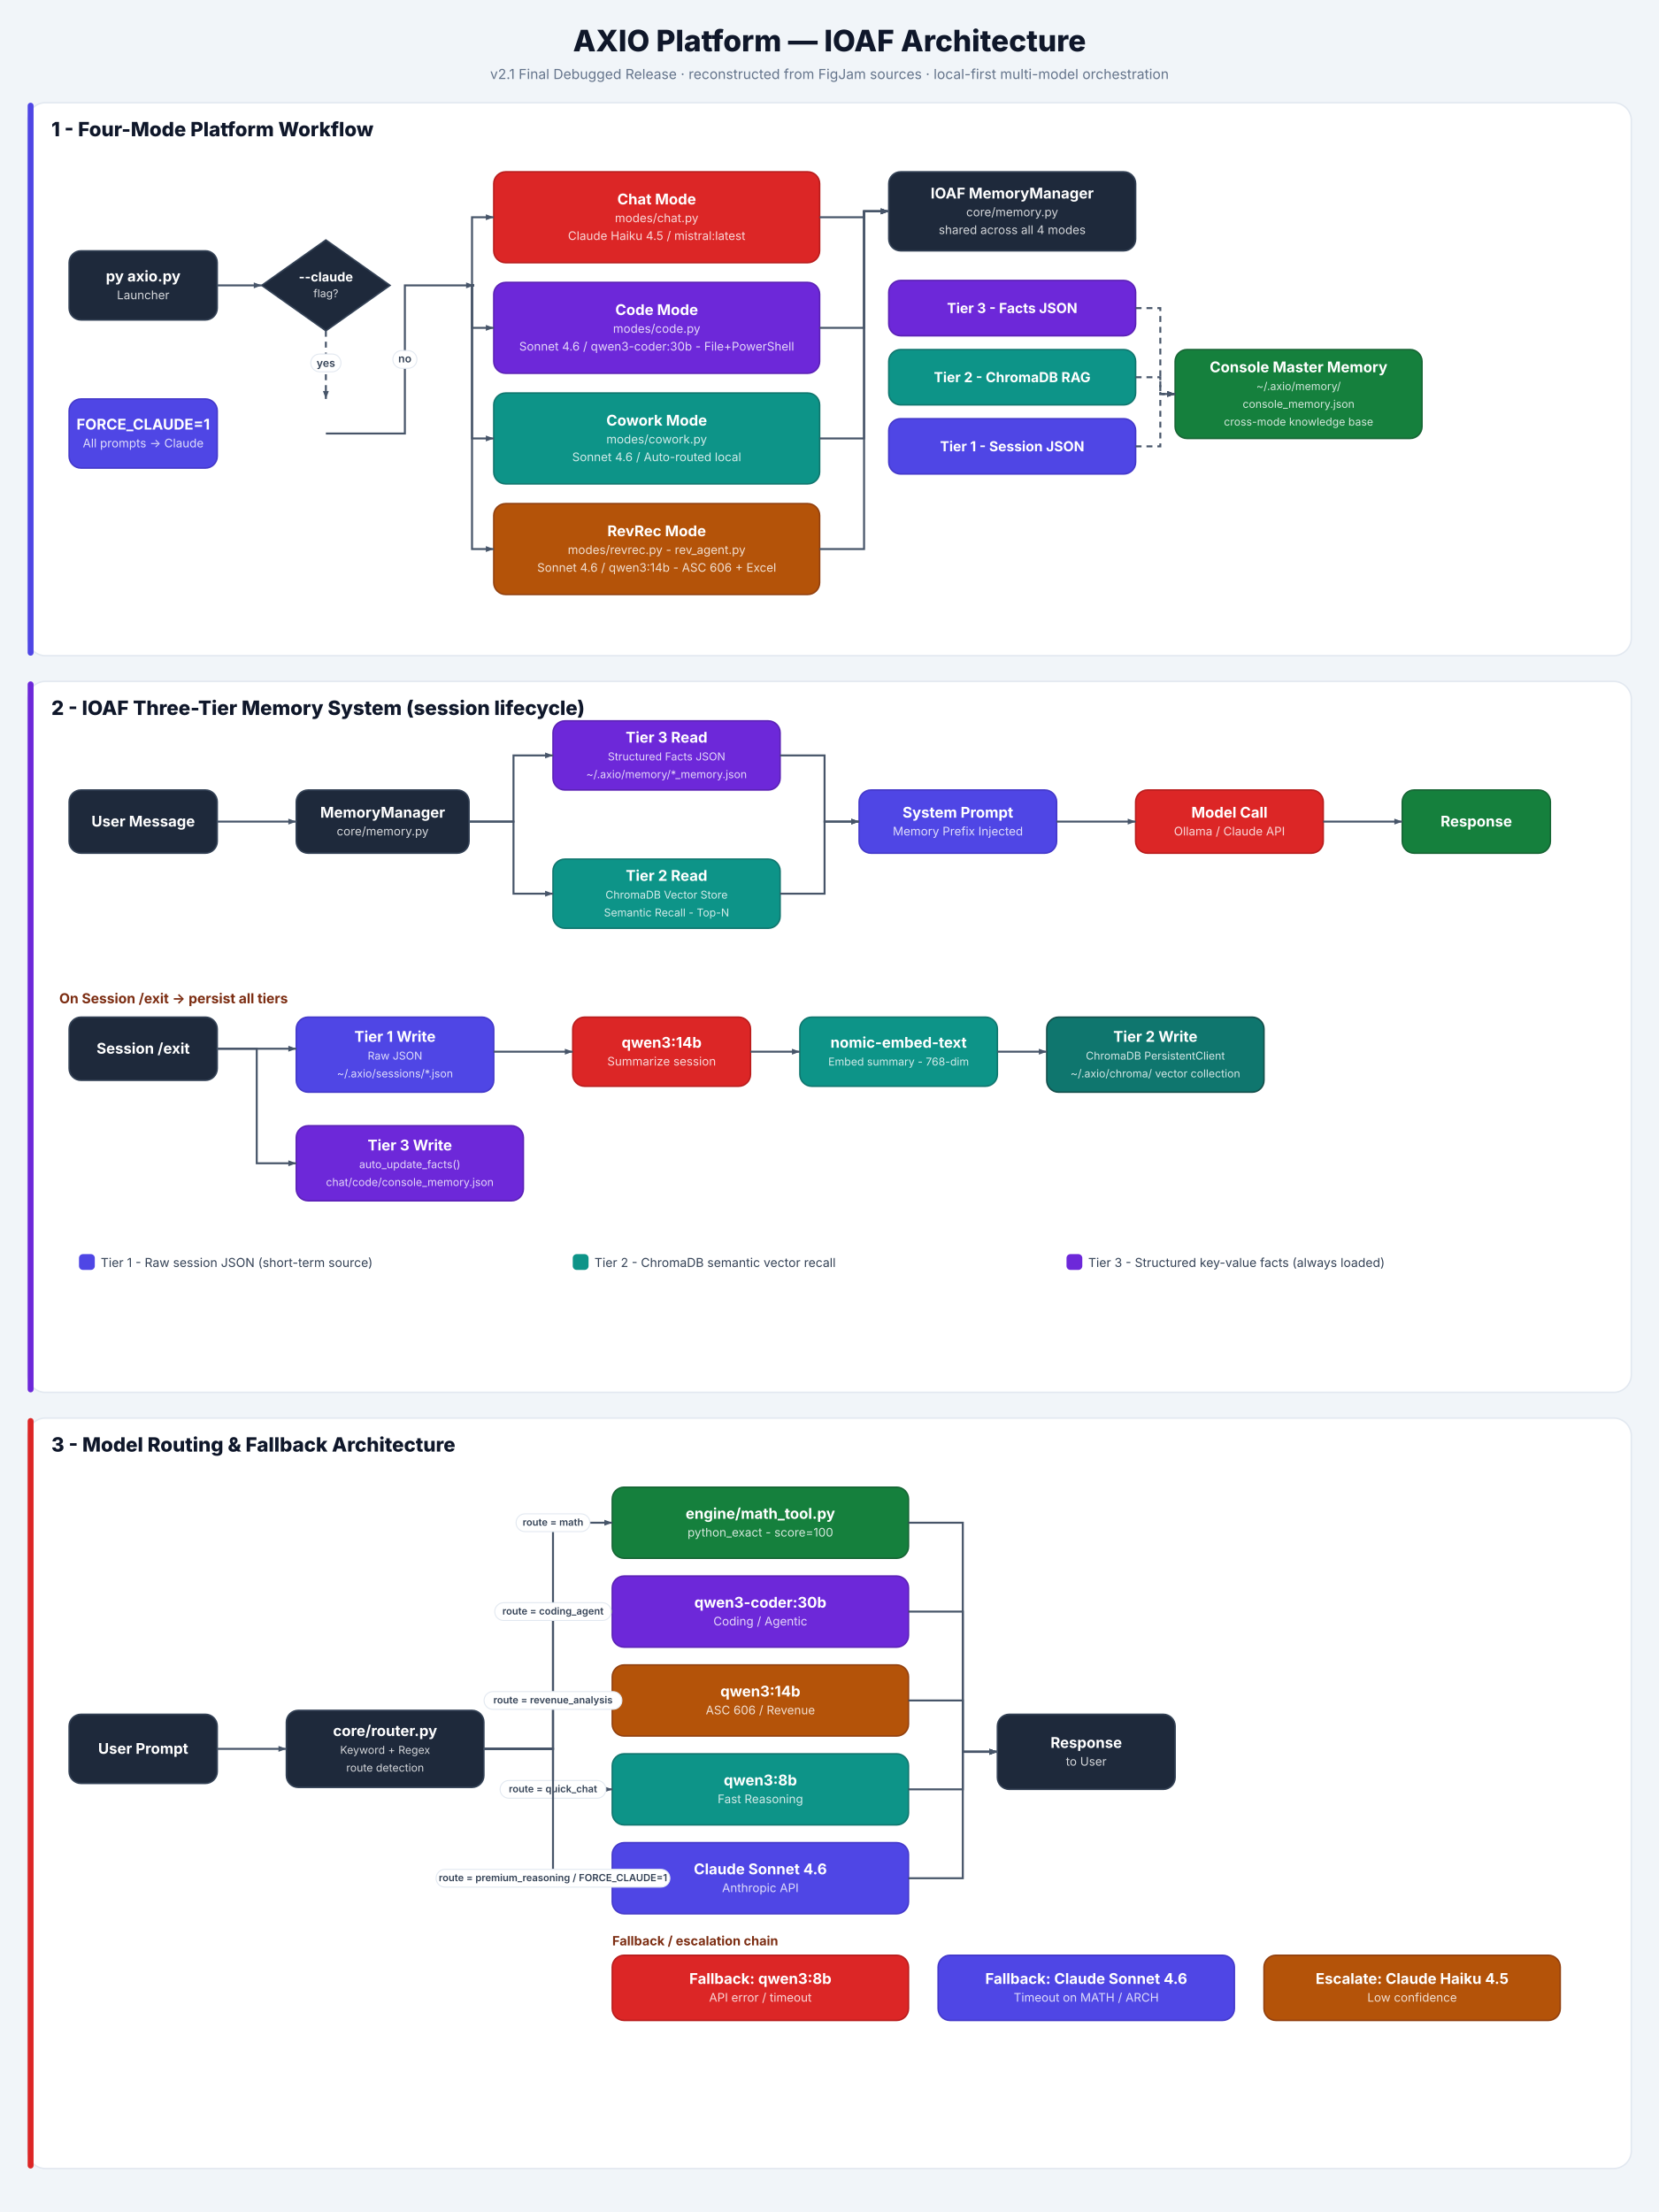
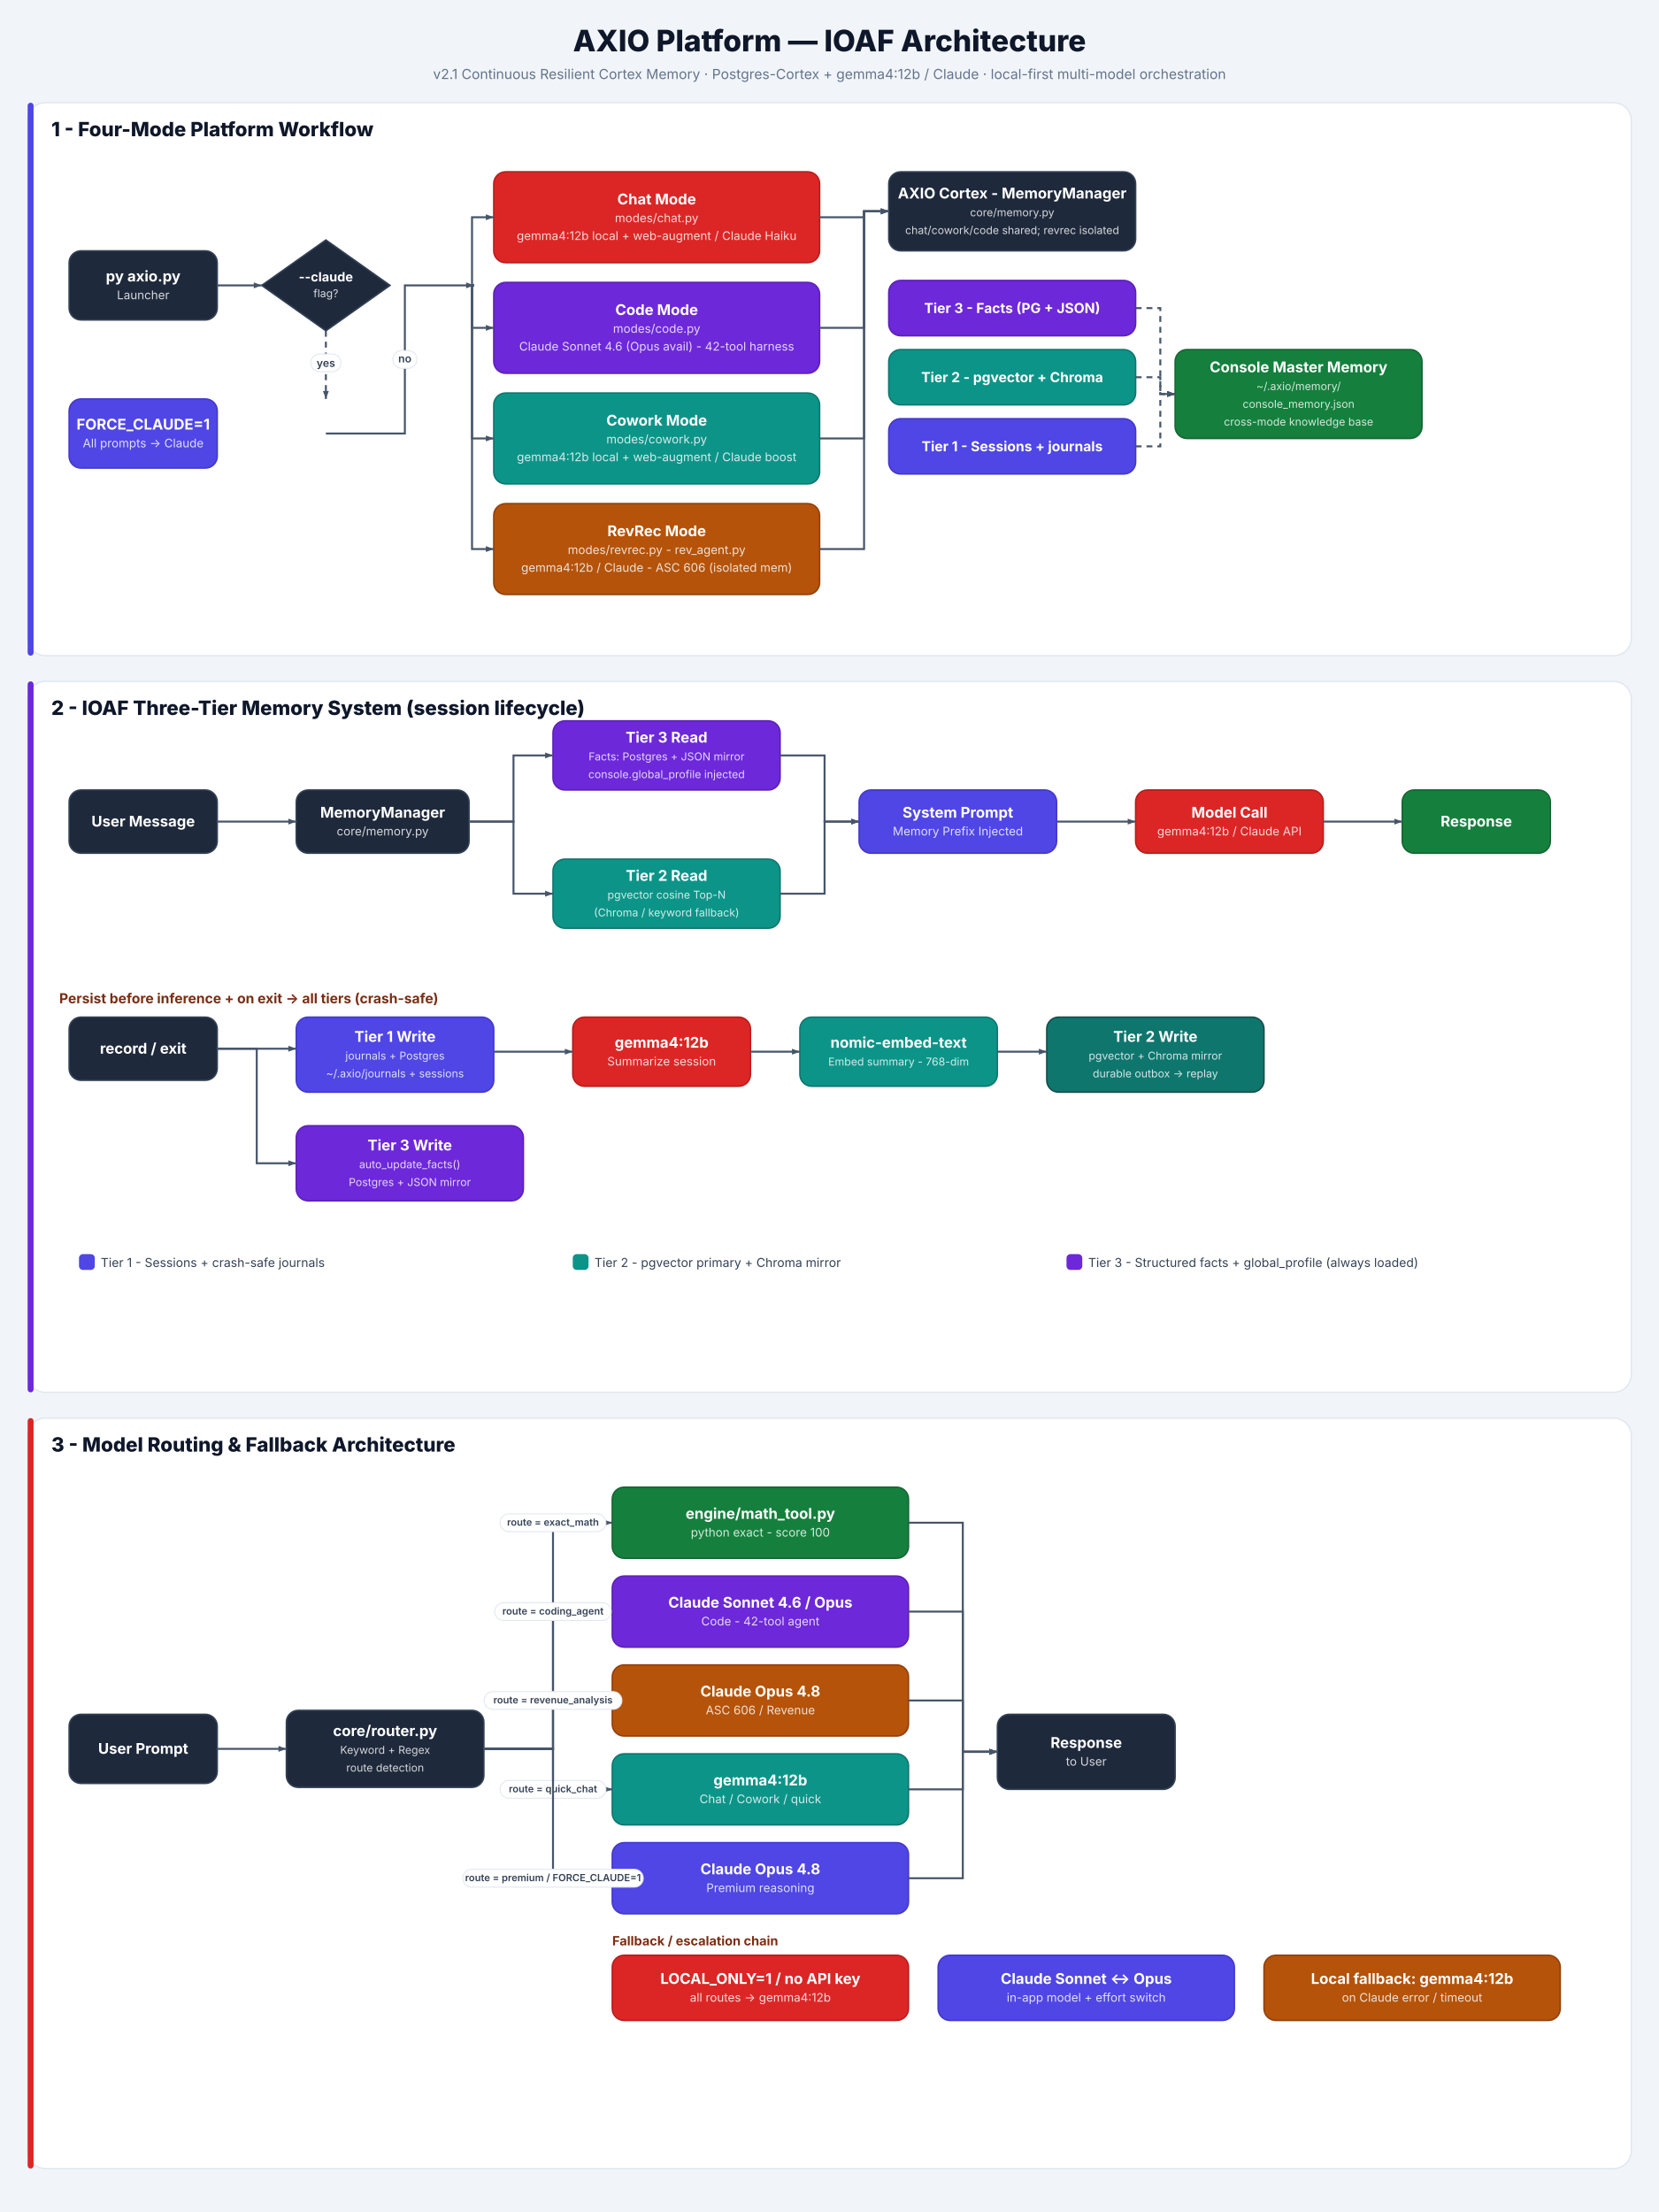
<svg xmlns="http://www.w3.org/2000/svg" viewBox="0 0 1680 2240">
  <defs>
    <marker id="ah" markerWidth="10" markerHeight="10" refX="8" refY="3" orient="auto" markerUnits="userSpaceOnUse">
      <path d="M0,0 L8,3 L0,6 Z" fill="#475569" />
    </marker>
  </defs>
  <rect x="0" y="0" width="1680" height="2240" fill="#f1f5f9" />
  <text x="840.0" y="52" text-anchor="middle" font-family="Inter,sans-serif" font-size="30" font-weight="800" fill="#0f172a">AXIO Platform — IOAF Architecture</text>
-   <text x="840.0" y="80" text-anchor="middle" font-family="Inter,sans-serif" font-size="14" fill="#64748b">v2.1 Final Debugged Release · reconstructed from FigJam sources · local-first multi-model orchestration</text>
+   <text x="840.0" y="80" text-anchor="middle" font-family="Inter,sans-serif" font-size="14" fill="#64748b">v2.1 Continuous Resilient Cortex Memory · Postgres-Cortex + gemma4:12b / Claude · local-first multi-model orchestration</text>
  <rect x="28" y="104" width="1624" height="560" rx="18" fill="#ffffff" stroke="#e2e8f0" stroke-width="1.5" />
  <rect x="28" y="104" width="6" height="560" rx="3" fill="#4f46e5" />
  <text x="52" y="138" font-family="Inter,sans-serif" font-size="20" font-weight="800" fill="#0f172a">1 - Four-Mode Platform Workflow</text>
  <rect x="70" y="254" width="150" height="70" rx="12" fill="#1e293b" stroke="#334155" stroke-width="1.5" />
  <text x="145.0" y="285.0" text-anchor="middle" font-family="Inter,Segoe UI,sans-serif" font-size="15" font-weight="700" fill="#ffffff" opacity="1">py axio.py</text>
  <text x="145.0" y="303.0" text-anchor="middle" font-family="Inter,Segoe UI,sans-serif" font-size="12" font-weight="400" fill="#ffffff" opacity="0.82">Launcher</text>
  <polygon points="330,243.0 395.0,289 330,335.0 265.0,289" fill="#1e293b" stroke="#334155" stroke-width="1.5" />
  <text x="330" y="285.0" text-anchor="middle" font-family="Inter,sans-serif" font-size="13" font-weight="700" fill="#ffffff" opacity="1">--claude</text>
  <text x="330" y="301.0" text-anchor="middle" font-family="Inter,sans-serif" font-size="11" font-weight="400" fill="#ffffff" opacity="0.85">flag?</text>
  <rect x="70" y="404" width="150" height="70" rx="12" fill="#4f46e5" stroke="#4338ca" stroke-width="1.5" />
  <text x="145.0" y="435.0" text-anchor="middle" font-family="Inter,Segoe UI,sans-serif" font-size="15" font-weight="700" fill="#ffffff" opacity="1">FORCE_CLAUDE=1</text>
  <text x="145.0" y="453.0" text-anchor="middle" font-family="Inter,Segoe UI,sans-serif" font-size="12" font-weight="400" fill="#ffffff" opacity="0.82">All prompts -&gt; Claude</text>
  <path d="M220,289 L265,289" fill="none" stroke="#475569" stroke-width="2" marker-end="url(#ah)" />
  <path d="M330,335 L330,404" fill="none" stroke="#475569" stroke-width="2" stroke-dasharray="6 5" marker-end="url(#ah)" />
  <rect x="314.7" y="358.5" width="30.6" height="18" rx="9" fill="#ffffff" stroke="#e2e8f0" />
  <text x="330.0" y="371.5" text-anchor="middle" font-family="Inter,sans-serif" font-size="11" font-weight="600" fill="#334155">yes</text>
  <path d="M330,439 L410,439 L410,289 L480,289" fill="none" stroke="#475569" stroke-width="2" marker-end="url(#ah)" />
  <rect x="397.8" y="355.0" width="24.4" height="18" rx="9" fill="#fff" stroke="#e2e8f0" />
  <text x="410" y="367.0" text-anchor="middle" font-family="Inter,sans-serif" font-size="11" font-weight="600" fill="#334155">no</text>
  <rect x="500" y="174" width="330" height="92" rx="12" fill="#dc2626" stroke="#b91c1c" stroke-width="1.5" />
  <text x="665.0" y="207.0" text-anchor="middle" font-family="Inter,Segoe UI,sans-serif" font-size="15" font-weight="700" fill="#ffffff" opacity="1">Chat Mode</text>
  <text x="665.0" y="225.0" text-anchor="middle" font-family="Inter,Segoe UI,sans-serif" font-size="12" font-weight="400" fill="#ffffff" opacity="0.82">modes/chat.py</text>
-   <text x="665.0" y="243.0" text-anchor="middle" font-family="Inter,Segoe UI,sans-serif" font-size="12" font-weight="400" fill="#ffffff" opacity="0.82">Claude Haiku 4.5 / mistral:latest</text>
+   <text x="665.0" y="243.0" text-anchor="middle" font-family="Inter,Segoe UI,sans-serif" font-size="12" font-weight="400" fill="#ffffff" opacity="0.82">gemma4:12b local + web-augment / Claude Haiku</text>
  <rect x="500" y="286" width="330" height="92" rx="12" fill="#6d28d9" stroke="#5b21b6" stroke-width="1.5" />
  <text x="665.0" y="319.0" text-anchor="middle" font-family="Inter,Segoe UI,sans-serif" font-size="15" font-weight="700" fill="#ffffff" opacity="1">Code Mode</text>
  <text x="665.0" y="337.0" text-anchor="middle" font-family="Inter,Segoe UI,sans-serif" font-size="12" font-weight="400" fill="#ffffff" opacity="0.82">modes/code.py</text>
-   <text x="665.0" y="355.0" text-anchor="middle" font-family="Inter,Segoe UI,sans-serif" font-size="12" font-weight="400" fill="#ffffff" opacity="0.82">Sonnet 4.6 / qwen3-coder:30b - File+PowerShell</text>
+   <text x="665.0" y="355.0" text-anchor="middle" font-family="Inter,Segoe UI,sans-serif" font-size="12" font-weight="400" fill="#ffffff" opacity="0.82">Claude Sonnet 4.6 (Opus avail) - 42-tool harness</text>
  <rect x="500" y="398" width="330" height="92" rx="12" fill="#0d9488" stroke="#0f766e" stroke-width="1.5" />
  <text x="665.0" y="431.0" text-anchor="middle" font-family="Inter,Segoe UI,sans-serif" font-size="15" font-weight="700" fill="#ffffff" opacity="1">Cowork Mode</text>
  <text x="665.0" y="449.0" text-anchor="middle" font-family="Inter,Segoe UI,sans-serif" font-size="12" font-weight="400" fill="#ffffff" opacity="0.82">modes/cowork.py</text>
-   <text x="665.0" y="467.0" text-anchor="middle" font-family="Inter,Segoe UI,sans-serif" font-size="12" font-weight="400" fill="#ffffff" opacity="0.82">Sonnet 4.6 / Auto-routed local</text>
+   <text x="665.0" y="467.0" text-anchor="middle" font-family="Inter,Segoe UI,sans-serif" font-size="12" font-weight="400" fill="#ffffff" opacity="0.82">gemma4:12b local + web-augment / Claude boost</text>
  <rect x="500" y="510" width="330" height="92" rx="12" fill="#b45309" stroke="#92400e" stroke-width="1.5" />
  <text x="665.0" y="543.0" text-anchor="middle" font-family="Inter,Segoe UI,sans-serif" font-size="15" font-weight="700" fill="#ffffff" opacity="1">RevRec Mode</text>
  <text x="665.0" y="561.0" text-anchor="middle" font-family="Inter,Segoe UI,sans-serif" font-size="12" font-weight="400" fill="#ffffff" opacity="0.82">modes/revrec.py - rev_agent.py</text>
-   <text x="665.0" y="579.0" text-anchor="middle" font-family="Inter,Segoe UI,sans-serif" font-size="12" font-weight="400" fill="#ffffff" opacity="0.82">Sonnet 4.6 / qwen3:14b - ASC 606 + Excel</text>
+   <text x="665.0" y="579.0" text-anchor="middle" font-family="Inter,Segoe UI,sans-serif" font-size="12" font-weight="400" fill="#ffffff" opacity="0.82">gemma4:12b / Claude - ASC 606 (isolated mem)</text>
  <path d="M480,289 L478,289 L478,220.0 L500,220.0" fill="none" stroke="#475569" stroke-width="2" marker-end="url(#ah)" />
  <path d="M480,289 L478,289 L478,332.0 L500,332.0" fill="none" stroke="#475569" stroke-width="2" marker-end="url(#ah)" />
  <path d="M480,289 L478,289 L478,444.0 L500,444.0" fill="none" stroke="#475569" stroke-width="2" marker-end="url(#ah)" />
  <path d="M480,289 L478,289 L478,556.0 L500,556.0" fill="none" stroke="#475569" stroke-width="2" marker-end="url(#ah)" />
  <rect x="900" y="174" width="250" height="80" rx="12" fill="#1e293b" stroke="#334155" stroke-width="1.5" />
-   <text x="1025.0" y="201.0" text-anchor="middle" font-family="Inter,Segoe UI,sans-serif" font-size="15" font-weight="700" fill="#ffffff" opacity="1">IOAF MemoryManager</text>
-   <text x="1025.0" y="219.0" text-anchor="middle" font-family="Inter,Segoe UI,sans-serif" font-size="12" font-weight="400" fill="#ffffff" opacity="0.82">core/memory.py</text>
-   <text x="1025.0" y="237.0" text-anchor="middle" font-family="Inter,Segoe UI,sans-serif" font-size="12" font-weight="400" fill="#ffffff" opacity="0.82">shared across all 4 modes</text>
+   <text x="1025.0" y="201.0" text-anchor="middle" font-family="Inter,Segoe UI,sans-serif" font-size="15" font-weight="700" fill="#ffffff" opacity="1">AXIO Cortex - MemoryManager</text>
+   <text x="1025.0" y="219.0" text-anchor="middle" font-family="Inter,Segoe UI,sans-serif" font-size="11" font-weight="400" fill="#ffffff" opacity="0.82">core/memory.py</text>
+   <text x="1025.0" y="237.0" text-anchor="middle" font-family="Inter,Segoe UI,sans-serif" font-size="11" font-weight="400" fill="#ffffff" opacity="0.82">chat/cowork/code shared; revrec isolated</text>
  <rect x="900" y="284" width="250" height="56" rx="12" fill="#6d28d9" stroke="#5b21b6" stroke-width="1.5" />
-   <text x="1025.0" y="317.0" text-anchor="middle" font-family="Inter,Segoe UI,sans-serif" font-size="14" font-weight="700" fill="#ffffff" opacity="1">Tier 3 - Facts JSON</text>
+   <text x="1025.0" y="317.0" text-anchor="middle" font-family="Inter,Segoe UI,sans-serif" font-size="14" font-weight="700" fill="#ffffff" opacity="1">Tier 3 - Facts (PG + JSON)</text>
  <rect x="900" y="354" width="250" height="56" rx="12" fill="#0d9488" stroke="#0f766e" stroke-width="1.5" />
-   <text x="1025.0" y="387.0" text-anchor="middle" font-family="Inter,Segoe UI,sans-serif" font-size="14" font-weight="700" fill="#ffffff" opacity="1">Tier 2 - ChromaDB RAG</text>
+   <text x="1025.0" y="387.0" text-anchor="middle" font-family="Inter,Segoe UI,sans-serif" font-size="14" font-weight="700" fill="#ffffff" opacity="1">Tier 2 - pgvector + Chroma</text>
  <rect x="900" y="424" width="250" height="56" rx="12" fill="#4f46e5" stroke="#4338ca" stroke-width="1.5" />
-   <text x="1025.0" y="457.0" text-anchor="middle" font-family="Inter,Segoe UI,sans-serif" font-size="14" font-weight="700" fill="#ffffff" opacity="1">Tier 1 - Session JSON</text>
+   <text x="1025.0" y="457.0" text-anchor="middle" font-family="Inter,Segoe UI,sans-serif" font-size="14" font-weight="700" fill="#ffffff" opacity="1">Tier 1 - Sessions + journals</text>
  <path d="M830,220.0 L875,220.0 L875,214 L900,214" fill="none" stroke="#475569" stroke-width="2" marker-end="url(#ah)" />
  <path d="M830,332.0 L875,332.0 L875,214 L900,214" fill="none" stroke="#475569" stroke-width="2" marker-end="url(#ah)" />
  <path d="M830,444.0 L875,444.0 L875,214 L900,214" fill="none" stroke="#475569" stroke-width="2" marker-end="url(#ah)" />
  <path d="M830,556.0 L875,556.0 L875,214 L900,214" fill="none" stroke="#475569" stroke-width="2" marker-end="url(#ah)" />
  <rect x="1190" y="354" width="250" height="90" rx="12" fill="#15803d" stroke="#166534" stroke-width="1.5" />
  <text x="1315.0" y="377.0" text-anchor="middle" font-family="Inter,Segoe UI,sans-serif" font-size="15" font-weight="700" fill="#ffffff" opacity="1">Console Master Memory</text>
  <text x="1315.0" y="395.0" text-anchor="middle" font-family="Inter,Segoe UI,sans-serif" font-size="11" font-weight="400" fill="#ffffff" opacity="0.82">~/.axio/memory/</text>
  <text x="1315.0" y="413.0" text-anchor="middle" font-family="Inter,Segoe UI,sans-serif" font-size="11" font-weight="400" fill="#ffffff" opacity="0.82">console_memory.json</text>
  <text x="1315.0" y="431.0" text-anchor="middle" font-family="Inter,Segoe UI,sans-serif" font-size="11" font-weight="400" fill="#ffffff" opacity="0.82">cross-mode knowledge base</text>
  <path d="M1150,312 L1175,312 L1175,399 L1190,399" fill="none" stroke="#475569" stroke-width="2" stroke-dasharray="6 5" marker-end="url(#ah)" />
  <path d="M1150,382 L1175,382 L1175,399 L1190,399" fill="none" stroke="#475569" stroke-width="2" stroke-dasharray="6 5" marker-end="url(#ah)" />
  <path d="M1150,452 L1175,452 L1175,399 L1190,399" fill="none" stroke="#475569" stroke-width="2" stroke-dasharray="6 5" marker-end="url(#ah)" />
  <rect x="28" y="690" width="1624" height="720" rx="18" fill="#ffffff" stroke="#e2e8f0" stroke-width="1.5" />
  <rect x="28" y="690" width="6" height="720" rx="3" fill="#6d28d9" />
  <text x="52" y="724" font-family="Inter,sans-serif" font-size="20" font-weight="800" fill="#0f172a">2 - IOAF Three-Tier Memory System  (session lifecycle)</text>
  <rect x="70" y="800" width="150" height="64" rx="12" fill="#1e293b" stroke="#334155" stroke-width="1.5" />
  <text x="145.0" y="837.0" text-anchor="middle" font-family="Inter,Segoe UI,sans-serif" font-size="15" font-weight="700" fill="#ffffff" opacity="1">User Message</text>
  <rect x="300" y="800" width="175" height="64" rx="12" fill="#1e293b" stroke="#334155" stroke-width="1.5" />
  <text x="387.5" y="828.0" text-anchor="middle" font-family="Inter,Segoe UI,sans-serif" font-size="15" font-weight="700" fill="#ffffff" opacity="1">MemoryManager</text>
  <text x="387.5" y="846.0" text-anchor="middle" font-family="Inter,Segoe UI,sans-serif" font-size="12" font-weight="400" fill="#ffffff" opacity="0.82">core/memory.py</text>
  <rect x="560" y="730" width="230" height="70" rx="12" fill="#6d28d9" stroke="#5b21b6" stroke-width="1.5" />
  <text x="675.0" y="752.0" text-anchor="middle" font-family="Inter,Segoe UI,sans-serif" font-size="15" font-weight="700" fill="#ffffff" opacity="1">Tier 3 Read</text>
-   <text x="675.0" y="770.0" text-anchor="middle" font-family="Inter,Segoe UI,sans-serif" font-size="11" font-weight="400" fill="#ffffff" opacity="0.82">Structured Facts JSON</text>
-   <text x="675.0" y="788.0" text-anchor="middle" font-family="Inter,Segoe UI,sans-serif" font-size="11" font-weight="400" fill="#ffffff" opacity="0.82">~/.axio/memory/*_memory.json</text>
+   <text x="675.0" y="770.0" text-anchor="middle" font-family="Inter,Segoe UI,sans-serif" font-size="11" font-weight="400" fill="#ffffff" opacity="0.82">Facts: Postgres + JSON mirror</text>
+   <text x="675.0" y="788.0" text-anchor="middle" font-family="Inter,Segoe UI,sans-serif" font-size="11" font-weight="400" fill="#ffffff" opacity="0.82">console.global_profile injected</text>
  <rect x="560" y="870" width="230" height="70" rx="12" fill="#0d9488" stroke="#0f766e" stroke-width="1.5" />
  <text x="675.0" y="892.0" text-anchor="middle" font-family="Inter,Segoe UI,sans-serif" font-size="15" font-weight="700" fill="#ffffff" opacity="1">Tier 2 Read</text>
-   <text x="675.0" y="910.0" text-anchor="middle" font-family="Inter,Segoe UI,sans-serif" font-size="11" font-weight="400" fill="#ffffff" opacity="0.82">ChromaDB Vector Store</text>
-   <text x="675.0" y="928.0" text-anchor="middle" font-family="Inter,Segoe UI,sans-serif" font-size="11" font-weight="400" fill="#ffffff" opacity="0.82">Semantic Recall - Top-N</text>
+   <text x="675.0" y="910.0" text-anchor="middle" font-family="Inter,Segoe UI,sans-serif" font-size="11" font-weight="400" fill="#ffffff" opacity="0.82">pgvector cosine Top-N</text>
+   <text x="675.0" y="928.0" text-anchor="middle" font-family="Inter,Segoe UI,sans-serif" font-size="11" font-weight="400" fill="#ffffff" opacity="0.82">(Chroma / keyword fallback)</text>
  <rect x="870" y="800" width="200" height="64" rx="12" fill="#4f46e5" stroke="#4338ca" stroke-width="1.5" />
  <text x="970.0" y="828.0" text-anchor="middle" font-family="Inter,Segoe UI,sans-serif" font-size="15" font-weight="700" fill="#ffffff" opacity="1">System Prompt</text>
  <text x="970.0" y="846.0" text-anchor="middle" font-family="Inter,Segoe UI,sans-serif" font-size="12" font-weight="400" fill="#ffffff" opacity="0.82">Memory Prefix Injected</text>
  <rect x="1150" y="800" width="190" height="64" rx="12" fill="#dc2626" stroke="#b91c1c" stroke-width="1.5" />
  <text x="1245.0" y="828.0" text-anchor="middle" font-family="Inter,Segoe UI,sans-serif" font-size="15" font-weight="700" fill="#ffffff" opacity="1">Model Call</text>
-   <text x="1245.0" y="846.0" text-anchor="middle" font-family="Inter,Segoe UI,sans-serif" font-size="12" font-weight="400" fill="#ffffff" opacity="0.82">Ollama / Claude API</text>
+   <text x="1245.0" y="846.0" text-anchor="middle" font-family="Inter,Segoe UI,sans-serif" font-size="12" font-weight="400" fill="#ffffff" opacity="0.82">gemma4:12b / Claude API</text>
  <rect x="1420" y="800" width="150" height="64" rx="12" fill="#15803d" stroke="#166534" stroke-width="1.5" />
  <text x="1495.0" y="837.0" text-anchor="middle" font-family="Inter,Segoe UI,sans-serif" font-size="15" font-weight="700" fill="#ffffff" opacity="1">Response</text>
  <path d="M220,832 L300,832" fill="none" stroke="#475569" stroke-width="2" marker-end="url(#ah)" />
  <path d="M475,832 L520,832 L520,765 L560,765" fill="none" stroke="#475569" stroke-width="2" marker-end="url(#ah)" />
  <path d="M475,832 L520,832 L520,905 L560,905" fill="none" stroke="#475569" stroke-width="2" marker-end="url(#ah)" />
  <path d="M790,765 L835,765 L835,832 L870,832" fill="none" stroke="#475569" stroke-width="2" marker-end="url(#ah)" />
  <path d="M790,905 L835,905 L835,832 L870,832" fill="none" stroke="#475569" stroke-width="2" marker-end="url(#ah)" />
  <path d="M1070,832 L1150,832" fill="none" stroke="#475569" stroke-width="2" marker-end="url(#ah)" />
  <path d="M1340,832 L1420,832" fill="none" stroke="#475569" stroke-width="2" marker-end="url(#ah)" />
-   <text x="60" y="1016" font-family="Inter,sans-serif" font-size="14" font-weight="700" fill="#7c2d12">On Session /exit  -&gt;  persist all tiers</text>
+   <text x="60" y="1016" font-family="Inter,sans-serif" font-size="14" font-weight="700" fill="#7c2d12">Persist before inference + on exit  -&gt;  all tiers (crash-safe)</text>
  <rect x="70" y="1030" width="150" height="64" rx="12" fill="#1e293b" stroke="#334155" stroke-width="1.5" />
-   <text x="145.0" y="1067.0" text-anchor="middle" font-family="Inter,Segoe UI,sans-serif" font-size="15" font-weight="700" fill="#ffffff" opacity="1">Session /exit</text>
+   <text x="145.0" y="1067.0" text-anchor="middle" font-family="Inter,Segoe UI,sans-serif" font-size="15" font-weight="700" fill="#ffffff" opacity="1">record / exit</text>
  <rect x="300" y="1030" width="200" height="76" rx="12" fill="#4f46e5" stroke="#4338ca" stroke-width="1.5" />
  <text x="400.0" y="1055.0" text-anchor="middle" font-family="Inter,Segoe UI,sans-serif" font-size="15" font-weight="700" fill="#ffffff" opacity="1">Tier 1 Write</text>
-   <text x="400.0" y="1073.0" text-anchor="middle" font-family="Inter,Segoe UI,sans-serif" font-size="11" font-weight="400" fill="#ffffff" opacity="0.82">Raw JSON</text>
-   <text x="400.0" y="1091.0" text-anchor="middle" font-family="Inter,Segoe UI,sans-serif" font-size="11" font-weight="400" fill="#ffffff" opacity="0.82">~/.axio/sessions/*.json</text>
+   <text x="400.0" y="1073.0" text-anchor="middle" font-family="Inter,Segoe UI,sans-serif" font-size="11" font-weight="400" fill="#ffffff" opacity="0.82">journals + Postgres</text>
+   <text x="400.0" y="1091.0" text-anchor="middle" font-family="Inter,Segoe UI,sans-serif" font-size="11" font-weight="400" fill="#ffffff" opacity="0.82">~/.axio/journals + sessions</text>
  <rect x="300" y="1140" width="230" height="76" rx="12" fill="#6d28d9" stroke="#5b21b6" stroke-width="1.5" />
  <text x="415.0" y="1165.0" text-anchor="middle" font-family="Inter,Segoe UI,sans-serif" font-size="15" font-weight="700" fill="#ffffff" opacity="1">Tier 3 Write</text>
  <text x="415.0" y="1183.0" text-anchor="middle" font-family="Inter,Segoe UI,sans-serif" font-size="11" font-weight="400" fill="#ffffff" opacity="0.82">auto_update_facts()</text>
-   <text x="415.0" y="1201.0" text-anchor="middle" font-family="Inter,Segoe UI,sans-serif" font-size="11" font-weight="400" fill="#ffffff" opacity="0.82">chat/code/console_memory.json</text>
+   <text x="415.0" y="1201.0" text-anchor="middle" font-family="Inter,Segoe UI,sans-serif" font-size="11" font-weight="400" fill="#ffffff" opacity="0.82">Postgres + JSON mirror</text>
  <rect x="580" y="1030" width="180" height="70" rx="12" fill="#dc2626" stroke="#b91c1c" stroke-width="1.5" />
-   <text x="670.0" y="1061.0" text-anchor="middle" font-family="Inter,Segoe UI,sans-serif" font-size="15" font-weight="700" fill="#ffffff" opacity="1">qwen3:14b</text>
+   <text x="670.0" y="1061.0" text-anchor="middle" font-family="Inter,Segoe UI,sans-serif" font-size="15" font-weight="700" fill="#ffffff" opacity="1">gemma4:12b</text>
  <text x="670.0" y="1079.0" text-anchor="middle" font-family="Inter,Segoe UI,sans-serif" font-size="12" font-weight="400" fill="#ffffff" opacity="0.82">Summarize session</text>
  <rect x="810" y="1030" width="200" height="70" rx="12" fill="#0d9488" stroke="#0f766e" stroke-width="1.5" />
  <text x="910.0" y="1061.0" text-anchor="middle" font-family="Inter,Segoe UI,sans-serif" font-size="15" font-weight="700" fill="#ffffff" opacity="1">nomic-embed-text</text>
  <text x="910.0" y="1079.0" text-anchor="middle" font-family="Inter,Segoe UI,sans-serif" font-size="11" font-weight="400" fill="#ffffff" opacity="0.82">Embed summary - 768-dim</text>
  <rect x="1060" y="1030" width="220" height="76" rx="12" fill="#0f766e" stroke="#134e4a" stroke-width="1.5" />
  <text x="1170.0" y="1055.0" text-anchor="middle" font-family="Inter,Segoe UI,sans-serif" font-size="15" font-weight="700" fill="#ffffff" opacity="1">Tier 2 Write</text>
-   <text x="1170.0" y="1073.0" text-anchor="middle" font-family="Inter,Segoe UI,sans-serif" font-size="11" font-weight="400" fill="#ffffff" opacity="0.82">ChromaDB PersistentClient</text>
-   <text x="1170.0" y="1091.0" text-anchor="middle" font-family="Inter,Segoe UI,sans-serif" font-size="11" font-weight="400" fill="#ffffff" opacity="0.82">~/.axio/chroma/ vector collection</text>
+   <text x="1170.0" y="1073.0" text-anchor="middle" font-family="Inter,Segoe UI,sans-serif" font-size="11" font-weight="400" fill="#ffffff" opacity="0.82">pgvector + Chroma mirror</text>
+   <text x="1170.0" y="1091.0" text-anchor="middle" font-family="Inter,Segoe UI,sans-serif" font-size="11" font-weight="400" fill="#ffffff" opacity="0.82">durable outbox -&gt; replay</text>
  <path d="M220,1062 L300,1062" fill="none" stroke="#475569" stroke-width="2" marker-end="url(#ah)" />
  <path d="M220,1062 L260,1062 L260,1178 L300,1178" fill="none" stroke="#475569" stroke-width="2" marker-end="url(#ah)" />
  <path d="M500,1065 L580,1065" fill="none" stroke="#475569" stroke-width="2" marker-end="url(#ah)" />
  <path d="M760,1065 L810,1065" fill="none" stroke="#475569" stroke-width="2" marker-end="url(#ah)" />
  <path d="M1010,1065 L1060,1065" fill="none" stroke="#475569" stroke-width="2" marker-end="url(#ah)" />
  <rect x="80" y="1270" width="16" height="16" rx="4" fill="#4f46e5" />
-   <text x="102" y="1283" font-family="Inter,sans-serif" font-size="12.5" fill="#334155">Tier 1 - Raw session JSON (short-term source)</text>
+   <text x="102" y="1283" font-family="Inter,sans-serif" font-size="12.5" fill="#334155">Tier 1 - Sessions + crash-safe journals</text>
  <rect x="580" y="1270" width="16" height="16" rx="4" fill="#0d9488" />
-   <text x="602" y="1283" font-family="Inter,sans-serif" font-size="12.5" fill="#334155">Tier 2 - ChromaDB semantic vector recall</text>
+   <text x="602" y="1283" font-family="Inter,sans-serif" font-size="12.5" fill="#334155">Tier 2 - pgvector primary + Chroma mirror</text>
  <rect x="1080" y="1270" width="16" height="16" rx="4" fill="#6d28d9" />
-   <text x="1102" y="1283" font-family="Inter,sans-serif" font-size="12.5" fill="#334155">Tier 3 - Structured key-value facts (always loaded)</text>
+   <text x="1102" y="1283" font-family="Inter,sans-serif" font-size="12.5" fill="#334155">Tier 3 - Structured facts + global_profile (always loaded)</text>
  <rect x="28" y="1436" width="1624" height="760" rx="18" fill="#ffffff" stroke="#e2e8f0" stroke-width="1.5" />
  <rect x="28" y="1436" width="6" height="760" rx="3" fill="#dc2626" />
  <text x="52" y="1470" font-family="Inter,sans-serif" font-size="20" font-weight="800" fill="#0f172a">3 - Model Routing &amp; Fallback Architecture</text>
  <rect x="70" y="1736" width="150" height="70" rx="12" fill="#1e293b" stroke="#334155" stroke-width="1.5" />
  <text x="145.0" y="1776.0" text-anchor="middle" font-family="Inter,Segoe UI,sans-serif" font-size="15" font-weight="700" fill="#ffffff" opacity="1">User Prompt</text>
  <rect x="290" y="1732" width="200" height="78" rx="12" fill="#1e293b" stroke="#334155" stroke-width="1.5" />
  <text x="390.0" y="1758.0" text-anchor="middle" font-family="Inter,Segoe UI,sans-serif" font-size="15" font-weight="700" fill="#ffffff" opacity="1">core/router.py</text>
  <text x="390.0" y="1776.0" text-anchor="middle" font-family="Inter,Segoe UI,sans-serif" font-size="11" font-weight="400" fill="#ffffff" opacity="0.82">Keyword + Regex</text>
  <text x="390.0" y="1794.0" text-anchor="middle" font-family="Inter,Segoe UI,sans-serif" font-size="11" font-weight="400" fill="#ffffff" opacity="0.82">route detection</text>
  <path d="M220,1771 L290,1771" fill="none" stroke="#475569" stroke-width="2" marker-end="url(#ah)" />
  <rect x="620" y="1506" width="300" height="72" rx="12" fill="#15803d" stroke="#166534" stroke-width="1.5" />
  <text x="770.0" y="1538.0" text-anchor="middle" font-family="Inter,Segoe UI,sans-serif" font-size="15" font-weight="700" fill="#ffffff" opacity="1">engine/math_tool.py</text>
-   <text x="770.0" y="1556.0" text-anchor="middle" font-family="Inter,Segoe UI,sans-serif" font-size="12" font-weight="400" fill="#ffffff" opacity="0.82">python_exact - score=100</text>
+   <text x="770.0" y="1556.0" text-anchor="middle" font-family="Inter,Segoe UI,sans-serif" font-size="12" font-weight="400" fill="#ffffff" opacity="0.82">python exact - score 100</text>
  <path d="M490,1771 L560,1771 L560,1542.0 L620,1542.0" fill="none" stroke="#475569" stroke-width="2" marker-end="url(#ah)" />
-   <rect x="522.6" y="1533.0" width="74.8" height="18" rx="9" fill="#fff" stroke="#e2e8f0" />
-   <text x="560" y="1545.0" text-anchor="middle" font-family="Inter,sans-serif" font-size="10" font-weight="600" fill="#334155">route = math</text>
+   <rect x="506.4" y="1533.0" width="107.2" height="18" rx="9" fill="#fff" stroke="#e2e8f0" />
+   <text x="560" y="1545.0" text-anchor="middle" font-family="Inter,sans-serif" font-size="10" font-weight="600" fill="#334155">route = exact_math</text>
  <rect x="620" y="1596" width="300" height="72" rx="12" fill="#6d28d9" stroke="#5b21b6" stroke-width="1.5" />
-   <text x="770.0" y="1628.0" text-anchor="middle" font-family="Inter,Segoe UI,sans-serif" font-size="15" font-weight="700" fill="#ffffff" opacity="1">qwen3-coder:30b</text>
-   <text x="770.0" y="1646.0" text-anchor="middle" font-family="Inter,Segoe UI,sans-serif" font-size="12" font-weight="400" fill="#ffffff" opacity="0.82">Coding / Agentic</text>
+   <text x="770.0" y="1628.0" text-anchor="middle" font-family="Inter,Segoe UI,sans-serif" font-size="15" font-weight="700" fill="#ffffff" opacity="1">Claude Sonnet 4.6 / Opus</text>
+   <text x="770.0" y="1646.0" text-anchor="middle" font-family="Inter,Segoe UI,sans-serif" font-size="12" font-weight="400" fill="#ffffff" opacity="0.82">Code - 42-tool agent</text>
  <path d="M490,1771 L560,1771 L560,1632.0 L620,1632.0" fill="none" stroke="#475569" stroke-width="2" marker-end="url(#ah)" />
  <rect x="501.0" y="1623.0" width="118.0" height="18" rx="9" fill="#fff" stroke="#e2e8f0" />
  <text x="560" y="1635.0" text-anchor="middle" font-family="Inter,sans-serif" font-size="10" font-weight="600" fill="#334155">route = coding_agent</text>
  <rect x="620" y="1686" width="300" height="72" rx="12" fill="#b45309" stroke="#92400e" stroke-width="1.5" />
-   <text x="770.0" y="1718.0" text-anchor="middle" font-family="Inter,Segoe UI,sans-serif" font-size="15" font-weight="700" fill="#ffffff" opacity="1">qwen3:14b</text>
+   <text x="770.0" y="1718.0" text-anchor="middle" font-family="Inter,Segoe UI,sans-serif" font-size="15" font-weight="700" fill="#ffffff" opacity="1">Claude Opus 4.8</text>
  <text x="770.0" y="1736.0" text-anchor="middle" font-family="Inter,Segoe UI,sans-serif" font-size="12" font-weight="400" fill="#ffffff" opacity="0.82">ASC 606 / Revenue</text>
  <path d="M490,1771 L560,1771 L560,1722.0 L620,1722.0" fill="none" stroke="#475569" stroke-width="2" marker-end="url(#ah)" />
  <rect x="490.2" y="1713.0" width="139.6" height="18" rx="9" fill="#fff" stroke="#e2e8f0" />
  <text x="560" y="1725.0" text-anchor="middle" font-family="Inter,sans-serif" font-size="10" font-weight="600" fill="#334155">route = revenue_analysis</text>
  <rect x="620" y="1776" width="300" height="72" rx="12" fill="#0d9488" stroke="#0f766e" stroke-width="1.5" />
-   <text x="770.0" y="1808.0" text-anchor="middle" font-family="Inter,Segoe UI,sans-serif" font-size="15" font-weight="700" fill="#ffffff" opacity="1">qwen3:8b</text>
-   <text x="770.0" y="1826.0" text-anchor="middle" font-family="Inter,Segoe UI,sans-serif" font-size="12" font-weight="400" fill="#ffffff" opacity="0.82">Fast Reasoning</text>
+   <text x="770.0" y="1808.0" text-anchor="middle" font-family="Inter,Segoe UI,sans-serif" font-size="15" font-weight="700" fill="#ffffff" opacity="1">gemma4:12b</text>
+   <text x="770.0" y="1826.0" text-anchor="middle" font-family="Inter,Segoe UI,sans-serif" font-size="12" font-weight="400" fill="#ffffff" opacity="0.82">Chat / Cowork / quick</text>
  <path d="M490,1771 L560,1771 L560,1812.0 L620,1812.0" fill="none" stroke="#475569" stroke-width="2" marker-end="url(#ah)" />
  <rect x="506.4" y="1803.0" width="107.2" height="18" rx="9" fill="#fff" stroke="#e2e8f0" />
  <text x="560" y="1815.0" text-anchor="middle" font-family="Inter,sans-serif" font-size="10" font-weight="600" fill="#334155">route = quick_chat</text>
  <rect x="620" y="1866" width="300" height="72" rx="12" fill="#4f46e5" stroke="#4338ca" stroke-width="1.5" />
-   <text x="770.0" y="1898.0" text-anchor="middle" font-family="Inter,Segoe UI,sans-serif" font-size="15" font-weight="700" fill="#ffffff" opacity="1">Claude Sonnet 4.6</text>
-   <text x="770.0" y="1916.0" text-anchor="middle" font-family="Inter,Segoe UI,sans-serif" font-size="12" font-weight="400" fill="#ffffff" opacity="0.82">Anthropic API</text>
+   <text x="770.0" y="1898.0" text-anchor="middle" font-family="Inter,Segoe UI,sans-serif" font-size="15" font-weight="700" fill="#ffffff" opacity="1">Claude Opus 4.8</text>
+   <text x="770.0" y="1916.0" text-anchor="middle" font-family="Inter,Segoe UI,sans-serif" font-size="12" font-weight="400" fill="#ffffff" opacity="0.82">Premium reasoning</text>
  <path d="M490,1771 L560,1771 L560,1902.0 L620,1902.0" fill="none" stroke="#475569" stroke-width="2" marker-end="url(#ah)" />
-   <rect x="441.6" y="1893.0" width="236.8" height="18" rx="9" fill="#fff" stroke="#e2e8f0" />
-   <text x="560" y="1905.0" text-anchor="middle" font-family="Inter,sans-serif" font-size="10" font-weight="600" fill="#334155">route = premium_reasoning / FORCE_CLAUDE=1</text>
+   <rect x="468.6" y="1893.0" width="182.8" height="18" rx="9" fill="#fff" stroke="#e2e8f0" />
+   <text x="560" y="1905.0" text-anchor="middle" font-family="Inter,sans-serif" font-size="10" font-weight="600" fill="#334155">route = premium / FORCE_CLAUDE=1</text>
  <rect x="1010" y="1736" width="180" height="76" rx="12" fill="#1e293b" stroke="#334155" stroke-width="1.5" />
  <text x="1100.0" y="1770.0" text-anchor="middle" font-family="Inter,Segoe UI,sans-serif" font-size="15" font-weight="700" fill="#ffffff" opacity="1">Response</text>
  <text x="1100.0" y="1788.0" text-anchor="middle" font-family="Inter,Segoe UI,sans-serif" font-size="12" font-weight="400" fill="#ffffff" opacity="0.82">to User</text>
  <path d="M920,1542.0 L975,1542.0 L975,1774 L1010,1774" fill="none" stroke="#475569" stroke-width="2" marker-end="url(#ah)" />
  <path d="M920,1632.0 L975,1632.0 L975,1774 L1010,1774" fill="none" stroke="#475569" stroke-width="2" marker-end="url(#ah)" />
  <path d="M920,1722.0 L975,1722.0 L975,1774 L1010,1774" fill="none" stroke="#475569" stroke-width="2" marker-end="url(#ah)" />
  <path d="M920,1812.0 L975,1812.0 L975,1774 L1010,1774" fill="none" stroke="#475569" stroke-width="2" marker-end="url(#ah)" />
  <path d="M920,1902.0 L975,1902.0 L975,1774 L1010,1774" fill="none" stroke="#475569" stroke-width="2" marker-end="url(#ah)" />
  <text x="620" y="1970" font-family="Inter,sans-serif" font-size="13" font-weight="700" fill="#7c2d12">Fallback / escalation chain</text>
  <rect x="620" y="1980" width="300" height="66" rx="12" fill="#dc2626" stroke="#b91c1c" stroke-width="1.5" />
-   <text x="770.0" y="2009.0" text-anchor="middle" font-family="Inter,Segoe UI,sans-serif" font-size="15" font-weight="700" fill="#ffffff" opacity="1">Fallback: qwen3:8b</text>
-   <text x="770.0" y="2027.0" text-anchor="middle" font-family="Inter,Segoe UI,sans-serif" font-size="12" font-weight="400" fill="#ffffff" opacity="0.82">API error / timeout</text>
+   <text x="770.0" y="2009.0" text-anchor="middle" font-family="Inter,Segoe UI,sans-serif" font-size="15" font-weight="700" fill="#ffffff" opacity="1">LOCAL_ONLY=1 / no API key</text>
+   <text x="770.0" y="2027.0" text-anchor="middle" font-family="Inter,Segoe UI,sans-serif" font-size="12" font-weight="400" fill="#ffffff" opacity="0.82">all routes -&gt; gemma4:12b</text>
  <rect x="950" y="1980" width="300" height="66" rx="12" fill="#4f46e5" stroke="#4338ca" stroke-width="1.5" />
-   <text x="1100.0" y="2009.0" text-anchor="middle" font-family="Inter,Segoe UI,sans-serif" font-size="15" font-weight="700" fill="#ffffff" opacity="1">Fallback: Claude Sonnet 4.6</text>
-   <text x="1100.0" y="2027.0" text-anchor="middle" font-family="Inter,Segoe UI,sans-serif" font-size="12" font-weight="400" fill="#ffffff" opacity="0.82">Timeout on MATH / ARCH</text>
+   <text x="1100.0" y="2009.0" text-anchor="middle" font-family="Inter,Segoe UI,sans-serif" font-size="15" font-weight="700" fill="#ffffff" opacity="1">Claude Sonnet &lt;-&gt; Opus</text>
+   <text x="1100.0" y="2027.0" text-anchor="middle" font-family="Inter,Segoe UI,sans-serif" font-size="12" font-weight="400" fill="#ffffff" opacity="0.82">in-app model + effort switch</text>
  <rect x="1280" y="1980" width="300" height="66" rx="12" fill="#b45309" stroke="#92400e" stroke-width="1.5" />
-   <text x="1430.0" y="2009.0" text-anchor="middle" font-family="Inter,Segoe UI,sans-serif" font-size="15" font-weight="700" fill="#ffffff" opacity="1">Escalate: Claude Haiku 4.5</text>
-   <text x="1430.0" y="2027.0" text-anchor="middle" font-family="Inter,Segoe UI,sans-serif" font-size="12" font-weight="400" fill="#ffffff" opacity="0.82">Low confidence</text>
+   <text x="1430.0" y="2009.0" text-anchor="middle" font-family="Inter,Segoe UI,sans-serif" font-size="15" font-weight="700" fill="#ffffff" opacity="1">Local fallback: gemma4:12b</text>
+   <text x="1430.0" y="2027.0" text-anchor="middle" font-family="Inter,Segoe UI,sans-serif" font-size="12" font-weight="400" fill="#ffffff" opacity="0.82">on Claude error / timeout</text>
</svg>
